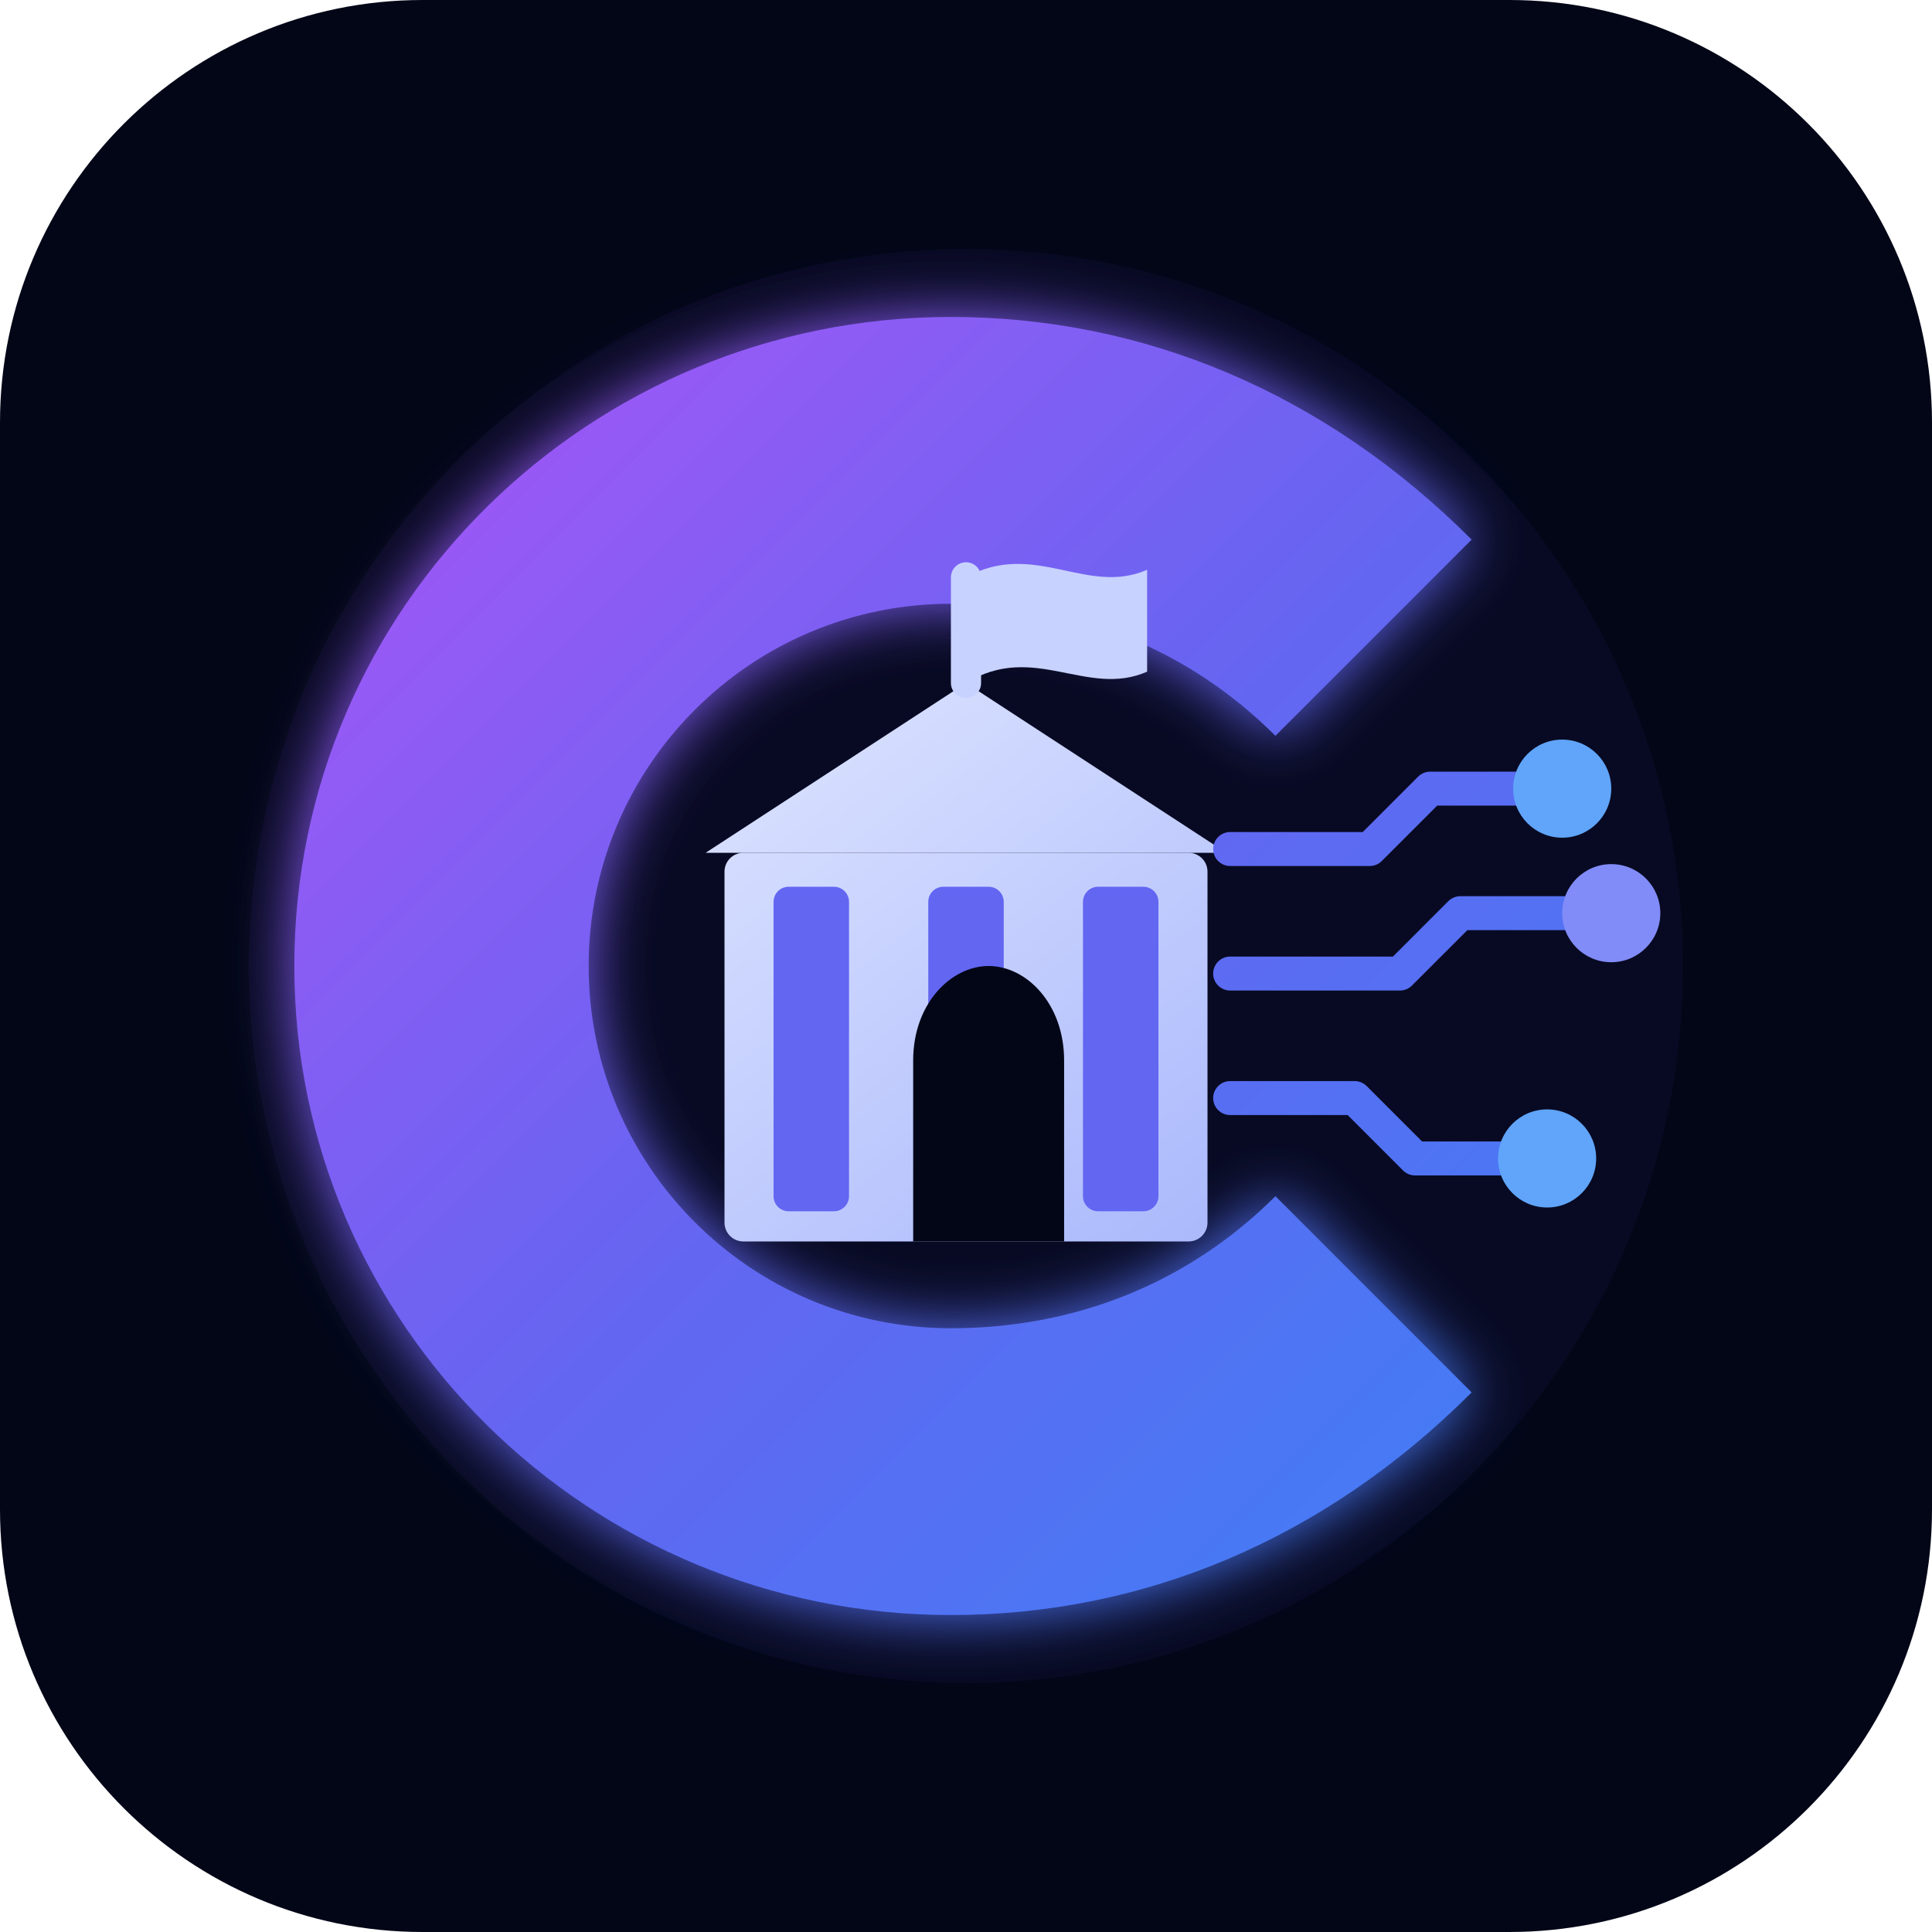
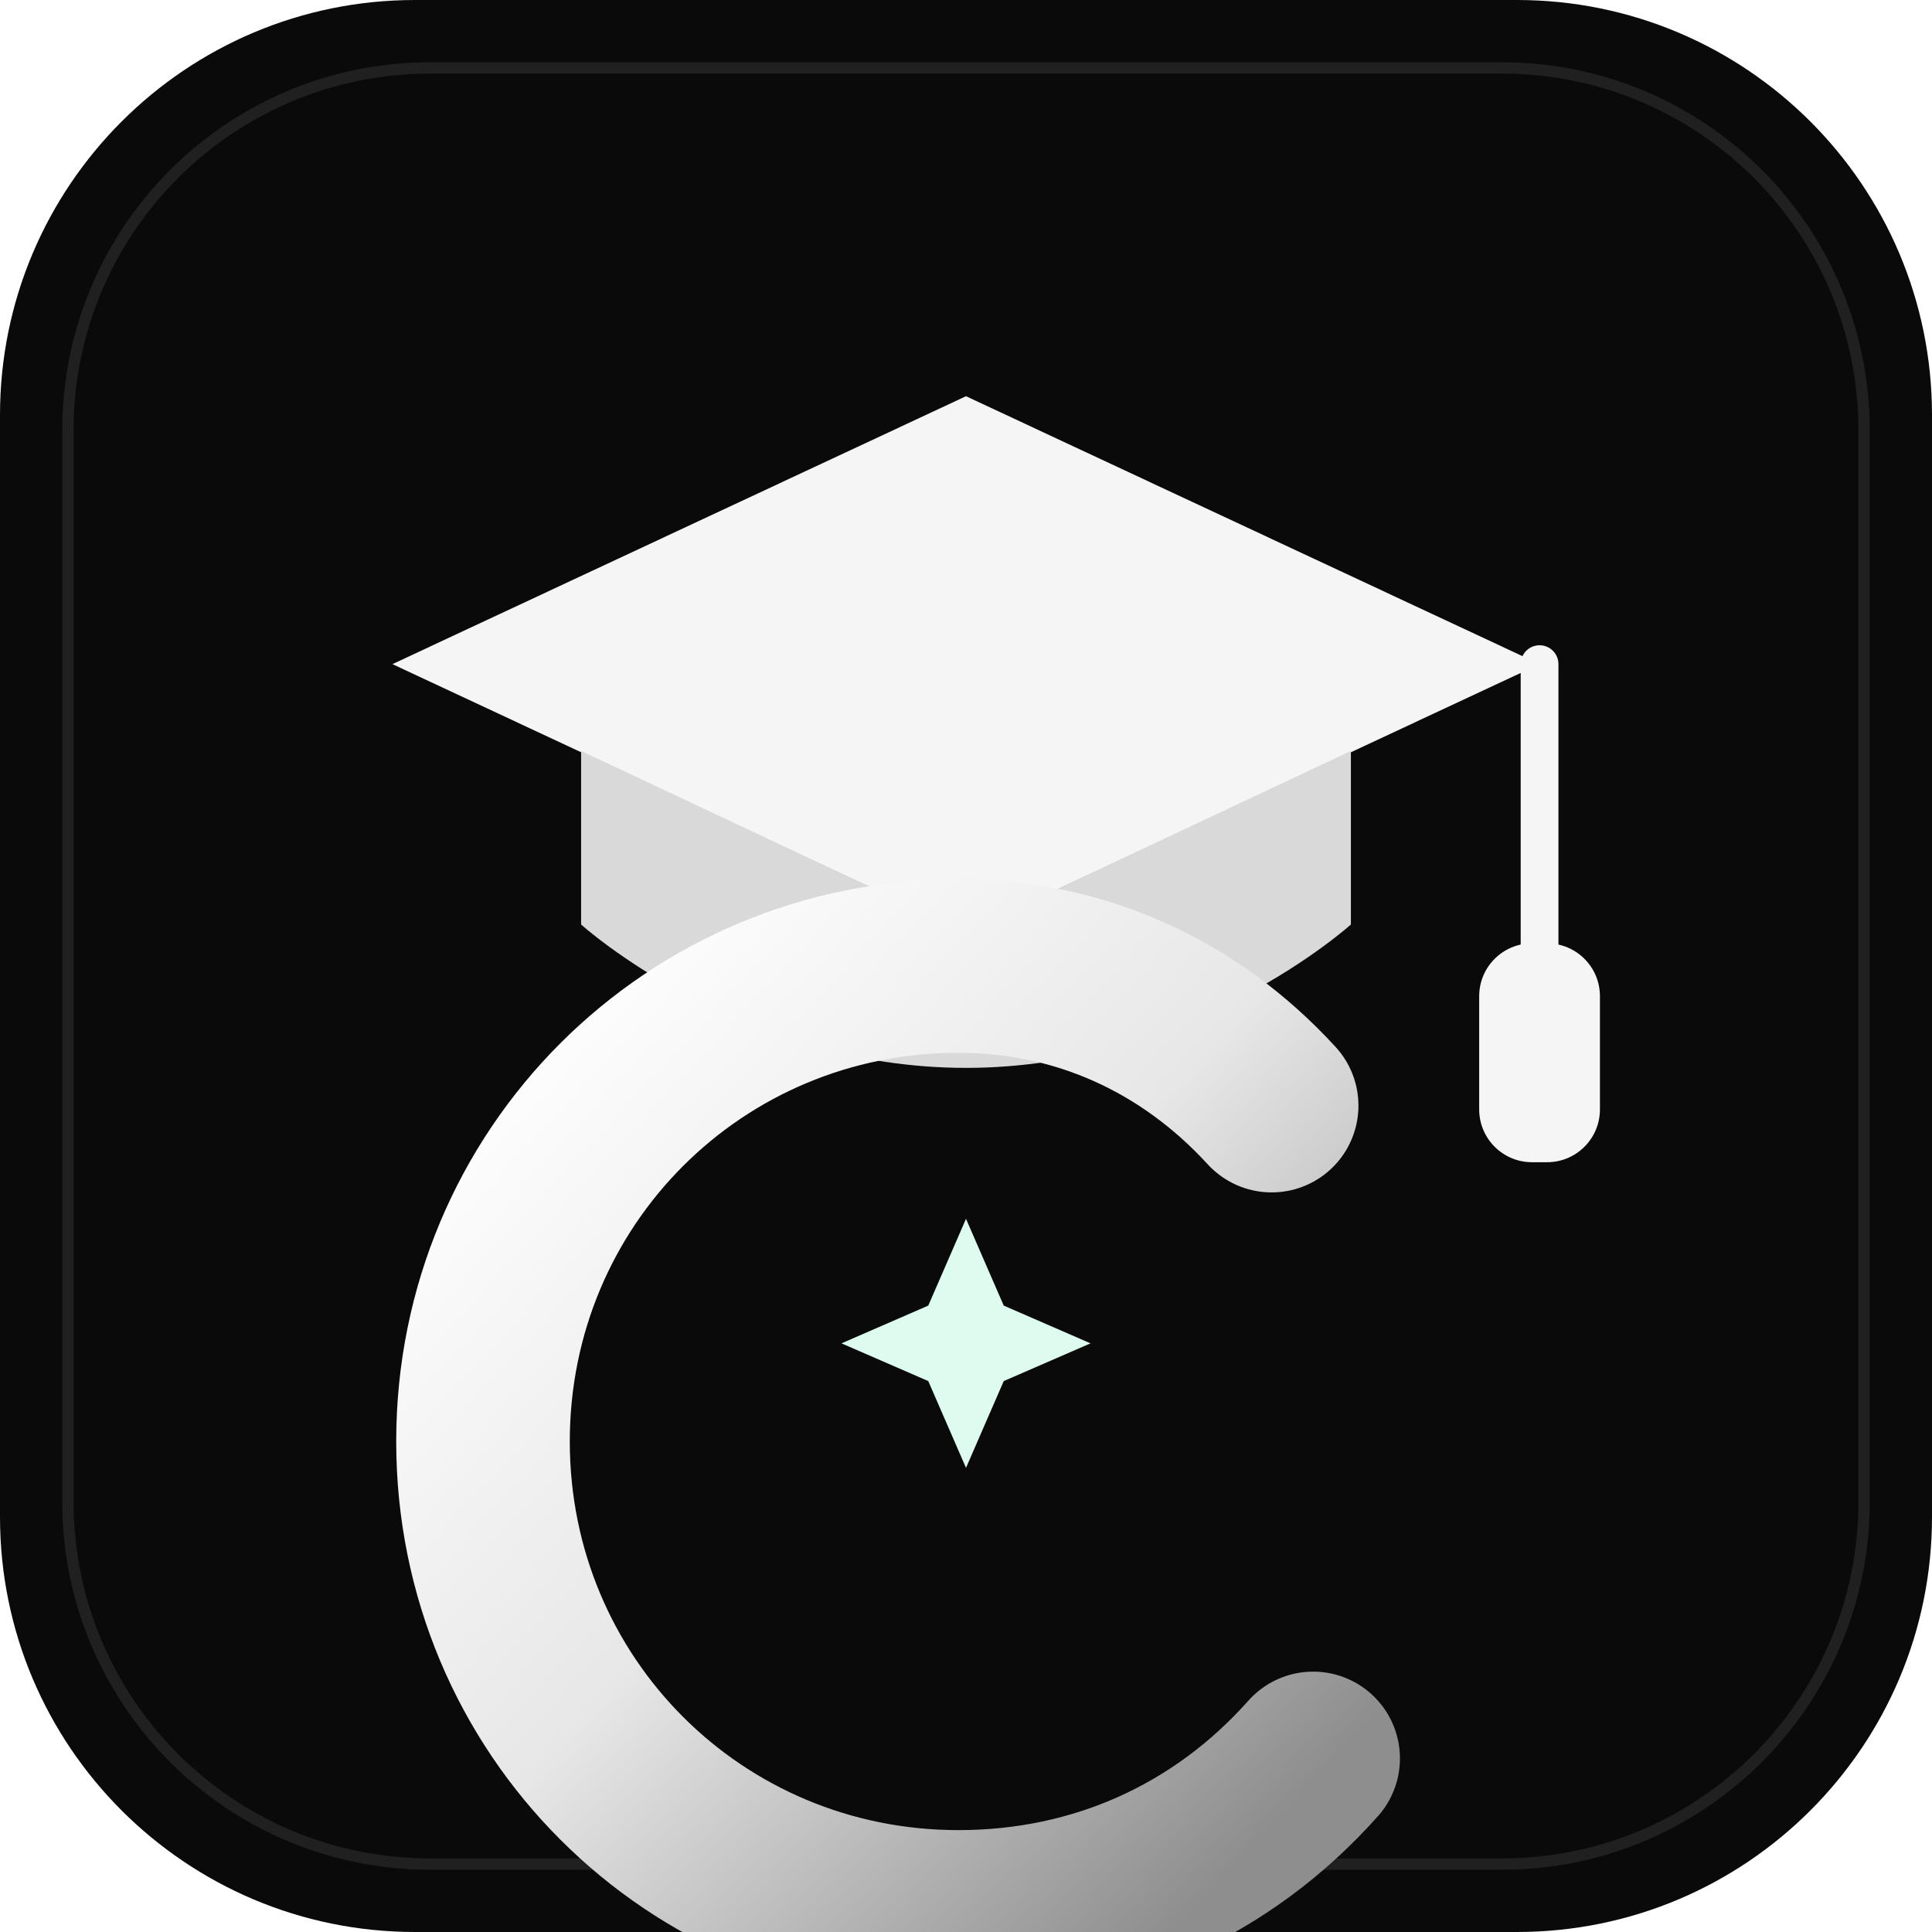
- <svg xmlns="http://www.w3.org/2000/svg" width="512" height="512" viewBox="0 0 512 512" fill="none">
+ <svg xmlns="http://www.w3.org/2000/svg" viewBox="0 0 512 512" fill="none">
+   <rect width="512" height="512" rx="110" fill="#0A0A0A" />
+   <rect x="18" y="18" width="476" height="476" rx="96" stroke="#202020" stroke-width="3" />
+   <path d="M104 176L256 105L408 176L256 247L104 176Z" fill="#F5F5F5" />
+   <path d="M154 199V245C154 245 196 283 256 283C316 283 358 245 358 245V199L256 247L154 199Z" fill="#D9D9D9" />
+   <path d="M408 176V256" stroke="#F5F5F5" stroke-width="10" stroke-linecap="round" />
+   <rect x="392" y="250" width="32" height="58" rx="14" fill="#F5F5F5" />
+   <path d="M337 293        C315 269 286 256 254 256        C184 256 128 312 128 382        C128 452 184 508 254 508        C291 508 324 493 348 466" stroke="url(#cGradient)" stroke-width="46" stroke-linecap="round" />
+   <path d="M256 323        L266 346        L289 356        L266 366        L256 389        L246 366        L223 356        L246 346        Z" fill="#DDFBEF" />
  <defs>
-     <linearGradient id="cGradient" x1="90" y1="90" x2="430" y2="430" gradientUnits="userSpaceOnUse">
-       <stop stop-color="#A855F7" />
-       <stop offset="0.5" stop-color="#6366F1" />
-       <stop offset="1" stop-color="#3B82F6" />
+     <linearGradient id="cGradient" x1="135" y1="270" x2="350" y2="470" gradientUnits="userSpaceOnUse">
+       <stop offset="0" stop-color="#FFFFFF" />
+       <stop offset="0.48" stop-color="#E7E7E7" />
+       <stop offset="1" stop-color="#8E8E8E" />
    </linearGradient>
-     <linearGradient id="buildingGradient" x1="190" y1="170" x2="330" y2="350" gradientUnits="userSpaceOnUse">
-       <stop stop-color="#E0E7FF" />
-       <stop offset="1" stop-color="#A5B4FC" />
-     </linearGradient>
-     <filter id="glow" x="-50%" y="-50%" width="200%" height="200%">
-       <feGaussianBlur stdDeviation="8" result="blur" />
-       <feMerge>
-         <feMergeNode in="blur" />
-         <feMergeNode in="SourceGraphic" />
-       </feMerge>
-     </filter>
  </defs>
-   <rect width="512" height="512" rx="112" fill="#020617" />
-   <circle cx="256" cy="256" r="190" fill="#312E81" opacity="0.12" />
-   <path d="M390 143        C351 104 303 84 252 84        C156 84 78 161 78 256        C78 351 156 428 252 428        C303 428 351 408 390 369        L338 317        C315 340 285 352 252 352        C199 352 156 309 156 256        C156 203 199 160 252 160        C285 160 315 172 338 195        L390 143Z" fill="url(#cGradient)" filter="url(#glow)" />
-   <path d="M187 226L256 181L325 226H187Z" fill="url(#buildingGradient)" />
-   <path d="M256 181V153" stroke="#C7D2FE" stroke-width="8" stroke-linecap="round" />
-   <path d="M256 153C274 143 288 158 304 151V178C288 185 274 170 256 181V153Z" fill="#C7D2FE" />
-   <rect x="192" y="226" width="128" height="103" rx="5" fill="url(#buildingGradient)" />
-   <rect x="205" y="235" width="20" height="86" rx="4" fill="#6366F1" />
-   <rect x="246" y="235" width="20" height="86" rx="4" fill="#6366F1" />
-   <rect x="287" y="235" width="20" height="86" rx="4" fill="#6366F1" />
-   <path d="M242 329V281        C242 266 252 256 262 256        C272 256 282 266 282 281V329H242Z" fill="#020617" />
-   <path d="M326 225H363L379 209H407" stroke="url(#cGradient)" stroke-width="9" stroke-linecap="round" stroke-linejoin="round" />
-   <path d="M326 258H371L387 242H420" stroke="url(#cGradient)" stroke-width="9" stroke-linecap="round" stroke-linejoin="round" />
-   <path d="M326 291H359L375 307H403" stroke="url(#cGradient)" stroke-width="9" stroke-linecap="round" stroke-linejoin="round" />
-   <circle cx="414" cy="209" r="13" fill="#60A5FA" />
-   <circle cx="427" cy="242" r="13" fill="#818CF8" />
-   <circle cx="410" cy="307" r="13" fill="#60A5FA" />
</svg>
